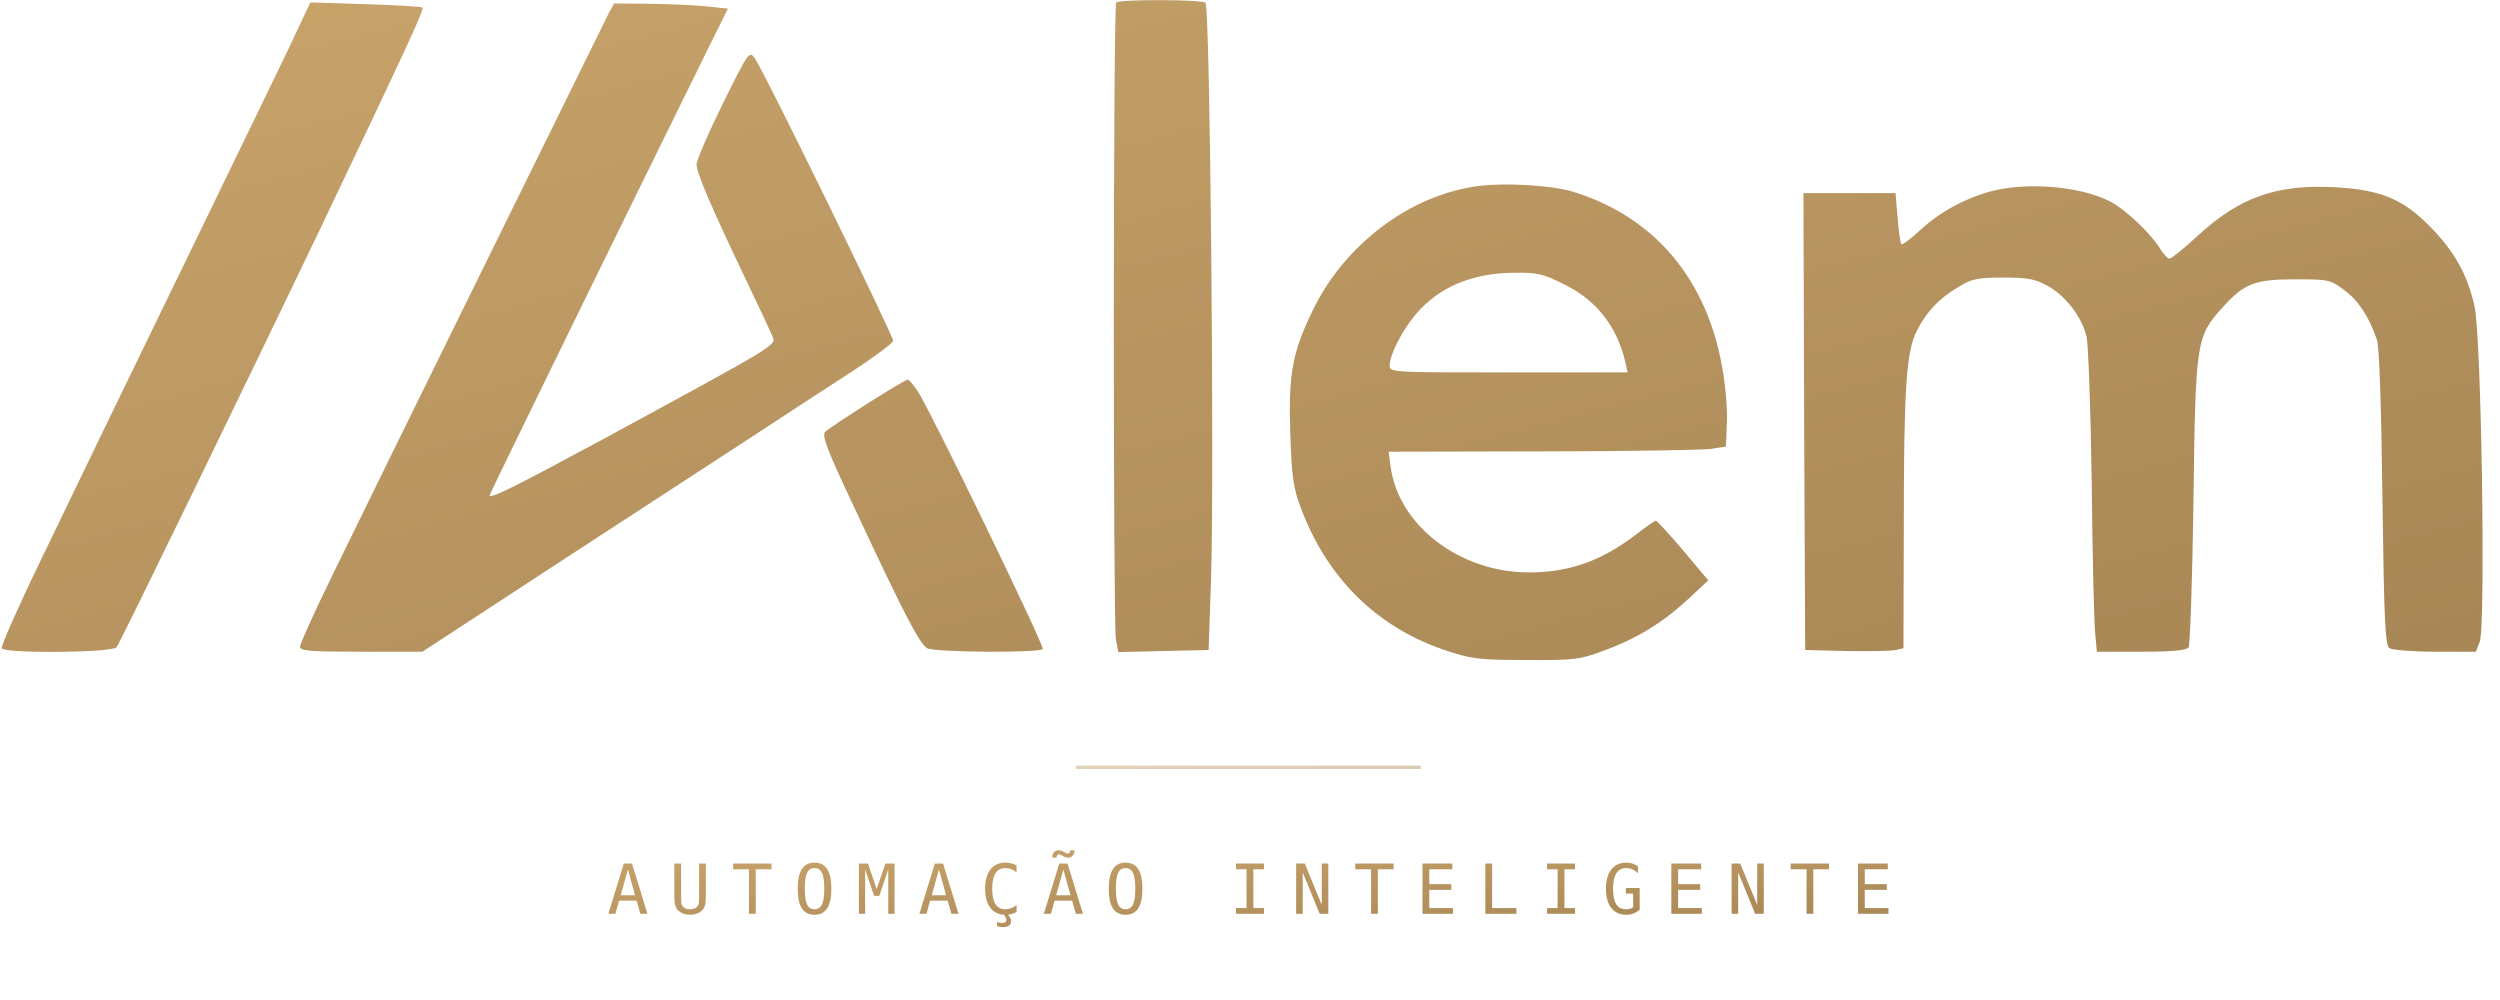
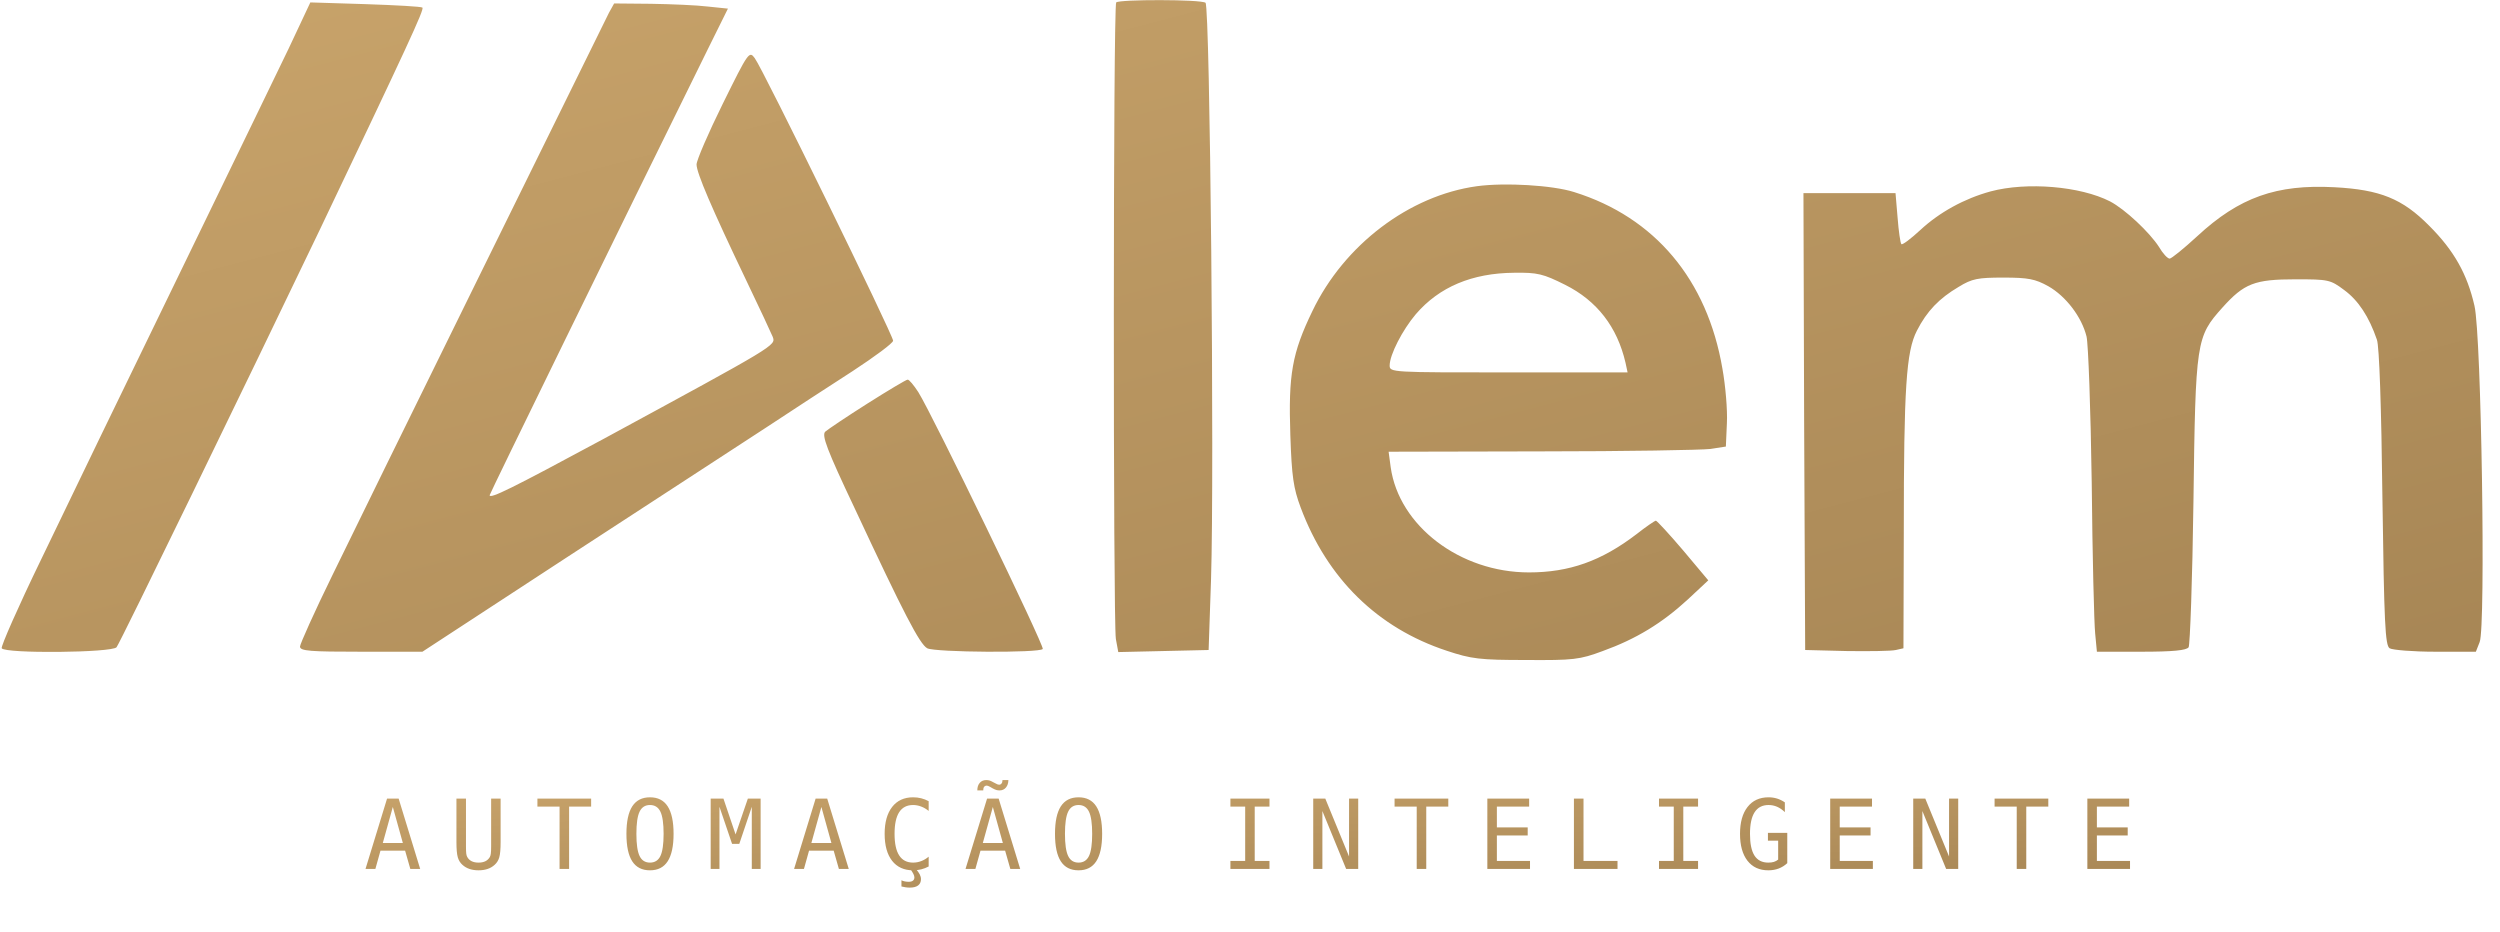
- <svg xmlns="http://www.w3.org/2000/svg" viewBox="0 0 725 290" width="725" height="290">
+ <svg xmlns="http://www.w3.org/2000/svg" viewBox="0 0 725 270" width="725" height="270">
  <defs>
    <linearGradient id="g" x1="0" y1="0" x2="1" y2="1">
      <stop offset="0%" stop-color="#C9A46B" />
      <stop offset="100%" stop-color="#A78655" />
    </linearGradient>
  </defs>
  <path fill="url(#g)" fill-rule="evenodd" d="M83.7 14.1c-3.6 7.4-14.2 29.4-23.7 48.9-30.2 62.1-35.9 74-48.1 99.3-6.6 13.6-11.7 25.2-11.4 25.7 1 1.6 32 1.3 33.3-0.3 1-1.2 37.9-77.2 59-121.2 25.3-53.1 30.3-63.8 29.7-64.3-0.3-0.3-7.7-0.7-16.5-1l-16-0.5-6.3 13.4z M176.6 3.7c-2.9 5.8-71.3 144.7-80.2 163.1-5.2 10.6-9.4 20-9.4 20.7 0 1.3 2.9 1.5 17.8 1.5l17.7 0 43-28.1c23.7-15.4 49.1-32 56.5-36.8 7.4-4.9 18.8-12.3 25.3-16.5 6.4-4.2 11.7-8.1 11.7-8.8 0-1.6-37.8-78.9-40.1-81.9-1.6-2.2-1.8-2-9.3 13.2-4.2 8.5-7.6 16.4-7.6 17.6 0 2.4 4.3 12.5 14.5 33.8 3.7 7.7 7.1 15 7.6 16.2 0.9 2.5 1.2 2.3-49.1 29.6-26.9 14.5-33 17.5-33 16.3 0-0.4 37.2-76.5 63.4-129.6l5.7-11.5-5.8-0.6c-3.2-0.4-10.6-0.7-16.5-0.8l-10.7-0.1-1.5 2.7z M251.6 117c-6 3.8-11.5 7.5-12.3 8.2-1 1.1 0.4 5 8.6 22.3 14.2 30.4 18.8 39.3 21 40.5 2.3 1.2 32.7 1.4 33.5 0.2 0.5-0.9-31.9-67.8-36.1-74.5-1.3-2-2.7-3.7-3.1-3.6-0.4 0-5.6 3.1-11.6 6.9z M323.7 0.7c-0.9 0.8-0.9 179.5-0.1 184.6l0.7 3.8 13.1-0.3 13.1-0.3 0.7-20.5c1-31.5-0.3-166.3-1.6-167.2-1.4-1-25-1-25.9-0.1z M428.3 54c-19.6 2.7-38.5 17-47.7 36.2-5.9 12.2-7 18.4-6.4 36 0.4 12 0.9 15.4 3 21 7.7 20.6 22.3 34.9 42.3 41.5 7.2 2.4 9.6 2.7 23 2.7 13.8 0.1 15.6-0.1 22.3-2.6 9.7-3.5 17.2-8.1 24.6-14.9l6-5.6-7.3-8.7c-4-4.7-7.6-8.6-7.9-8.6-0.3 0-2.8 1.7-5.6 3.9-10.2 7.8-19.5 11.1-31.2 11.1-20 0-37.7-13.5-40.1-30.5l-0.6-4.5 44.4-0.1c24.4 0 46.4-0.4 48.9-0.7l4.5-0.7 0.3-6.8c0.2-3.7-0.4-10.8-1.3-15.8-4.4-25.8-19.6-43.9-43-51.2-6.3-2-20.1-2.8-28.2-1.7zm25.6 28.6c9.2 4.6 15.1 12.2 17.5 22.6l0.6 2.8-34.5 0c-33.9 0-34.5 0-34.5-2 0-3.1 3.7-10.3 7.6-14.9 6.8-7.9 16.3-11.9 28.5-12 6.8-0.1 8.4 0.3 14.8 3.5z M577.3 55.5c-7.7 2.1-14.9 6.1-20.4 11.2-2.7 2.5-5.2 4.4-5.5 4.1-0.3-0.3-0.8-3.8-1.1-7.7l-0.6-7.1-13.4 0-13.3 0 0.2 66.2 0.3 66.3 12 0.3c6.6 0.1 13 0 14.3-0.3l2.2-0.5 0.1-33.8c0-41.8 0.7-52.3 3.8-58.3 2.9-5.7 6.5-9.4 12.1-12.7 3.9-2.4 5.6-2.7 13-2.7 7.2 0 9.2 0.4 13 2.5 5.1 2.9 9.7 8.9 11.1 14.6 0.5 2.1 1.2 21.2 1.5 42.4 0.2 21.2 0.7 40.9 1 43.7l0.5 5.3 12.9 0c9.2 0 13.1-0.4 13.7-1.3 0.4-0.6 1.1-19.6 1.4-42.2 0.6-46.8 0.8-47.8 8.4-56.3 6.3-7 9.3-8.2 21.2-8.2 9.5 0 10.1 0.1 14.1 3.1 4.1 3 7.2 7.7 9.5 14.4 0.7 1.8 1.3 19.8 1.6 45.8 0.5 36.5 0.8 42.9 2.1 43.7 0.8 0.5 6.8 1 13.3 1l11.7 0 1.1-2.8c1.8-4.4 0.5-88.9-1.5-97.5-2.1-9.2-5.9-16-13.1-23.2-7.8-7.9-14.3-10.5-27.5-11.2-16.8-0.9-27.6 2.9-39.8 14.2-3.9 3.6-7.5 6.5-8 6.5-0.6 0-2-1.5-3.1-3.4-2.7-4.2-9.8-10.9-14.2-13.2-8.6-4.4-24.1-5.7-34.6-2.9z" />
-   <rect x="312" y="222" width="100" height="1" fill="url(#g)" opacity="0.45" />
-   <text x="362.5" y="265" text-anchor="middle" font-family="'JetBrains Mono', 'IBM Plex Mono', ui-monospace, 'SF Mono', monospace" font-size="20" font-weight="400" letter-spacing="6" fill="url(#g)">AUTOMAÇÃO INTELIGENTE</text>
+   <text x="362.5" y="252" text-anchor="middle" font-family="'JetBrains Mono', 'IBM Plex Mono', ui-monospace, 'SF Mono', monospace" font-size="28" font-weight="400" letter-spacing="8" fill="url(#g)">AUTOMAÇÃO INTELIGENTE</text>
</svg>
